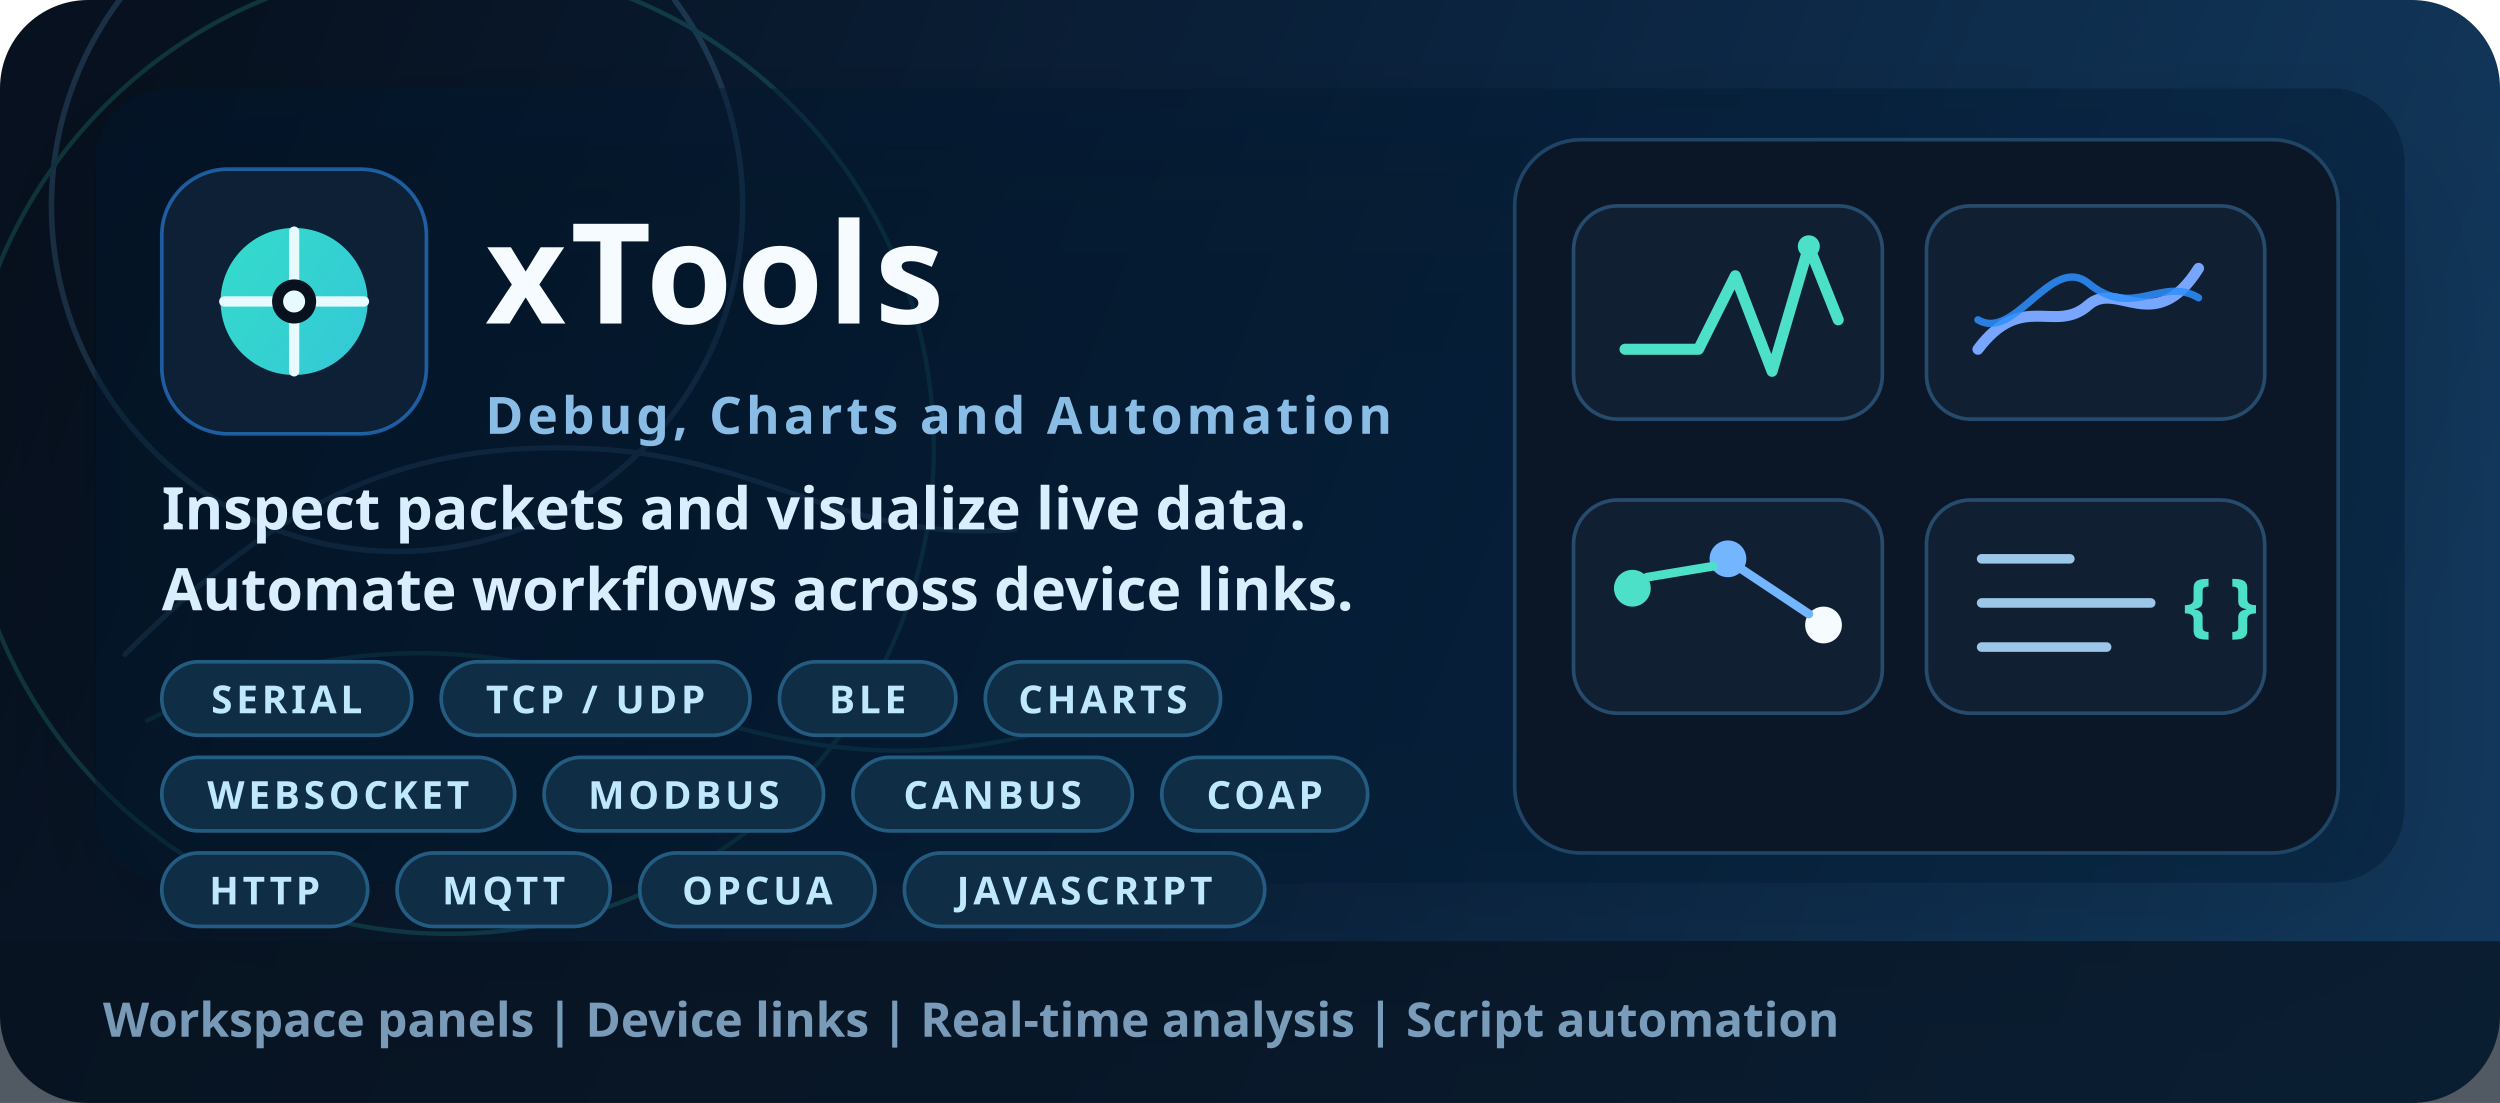
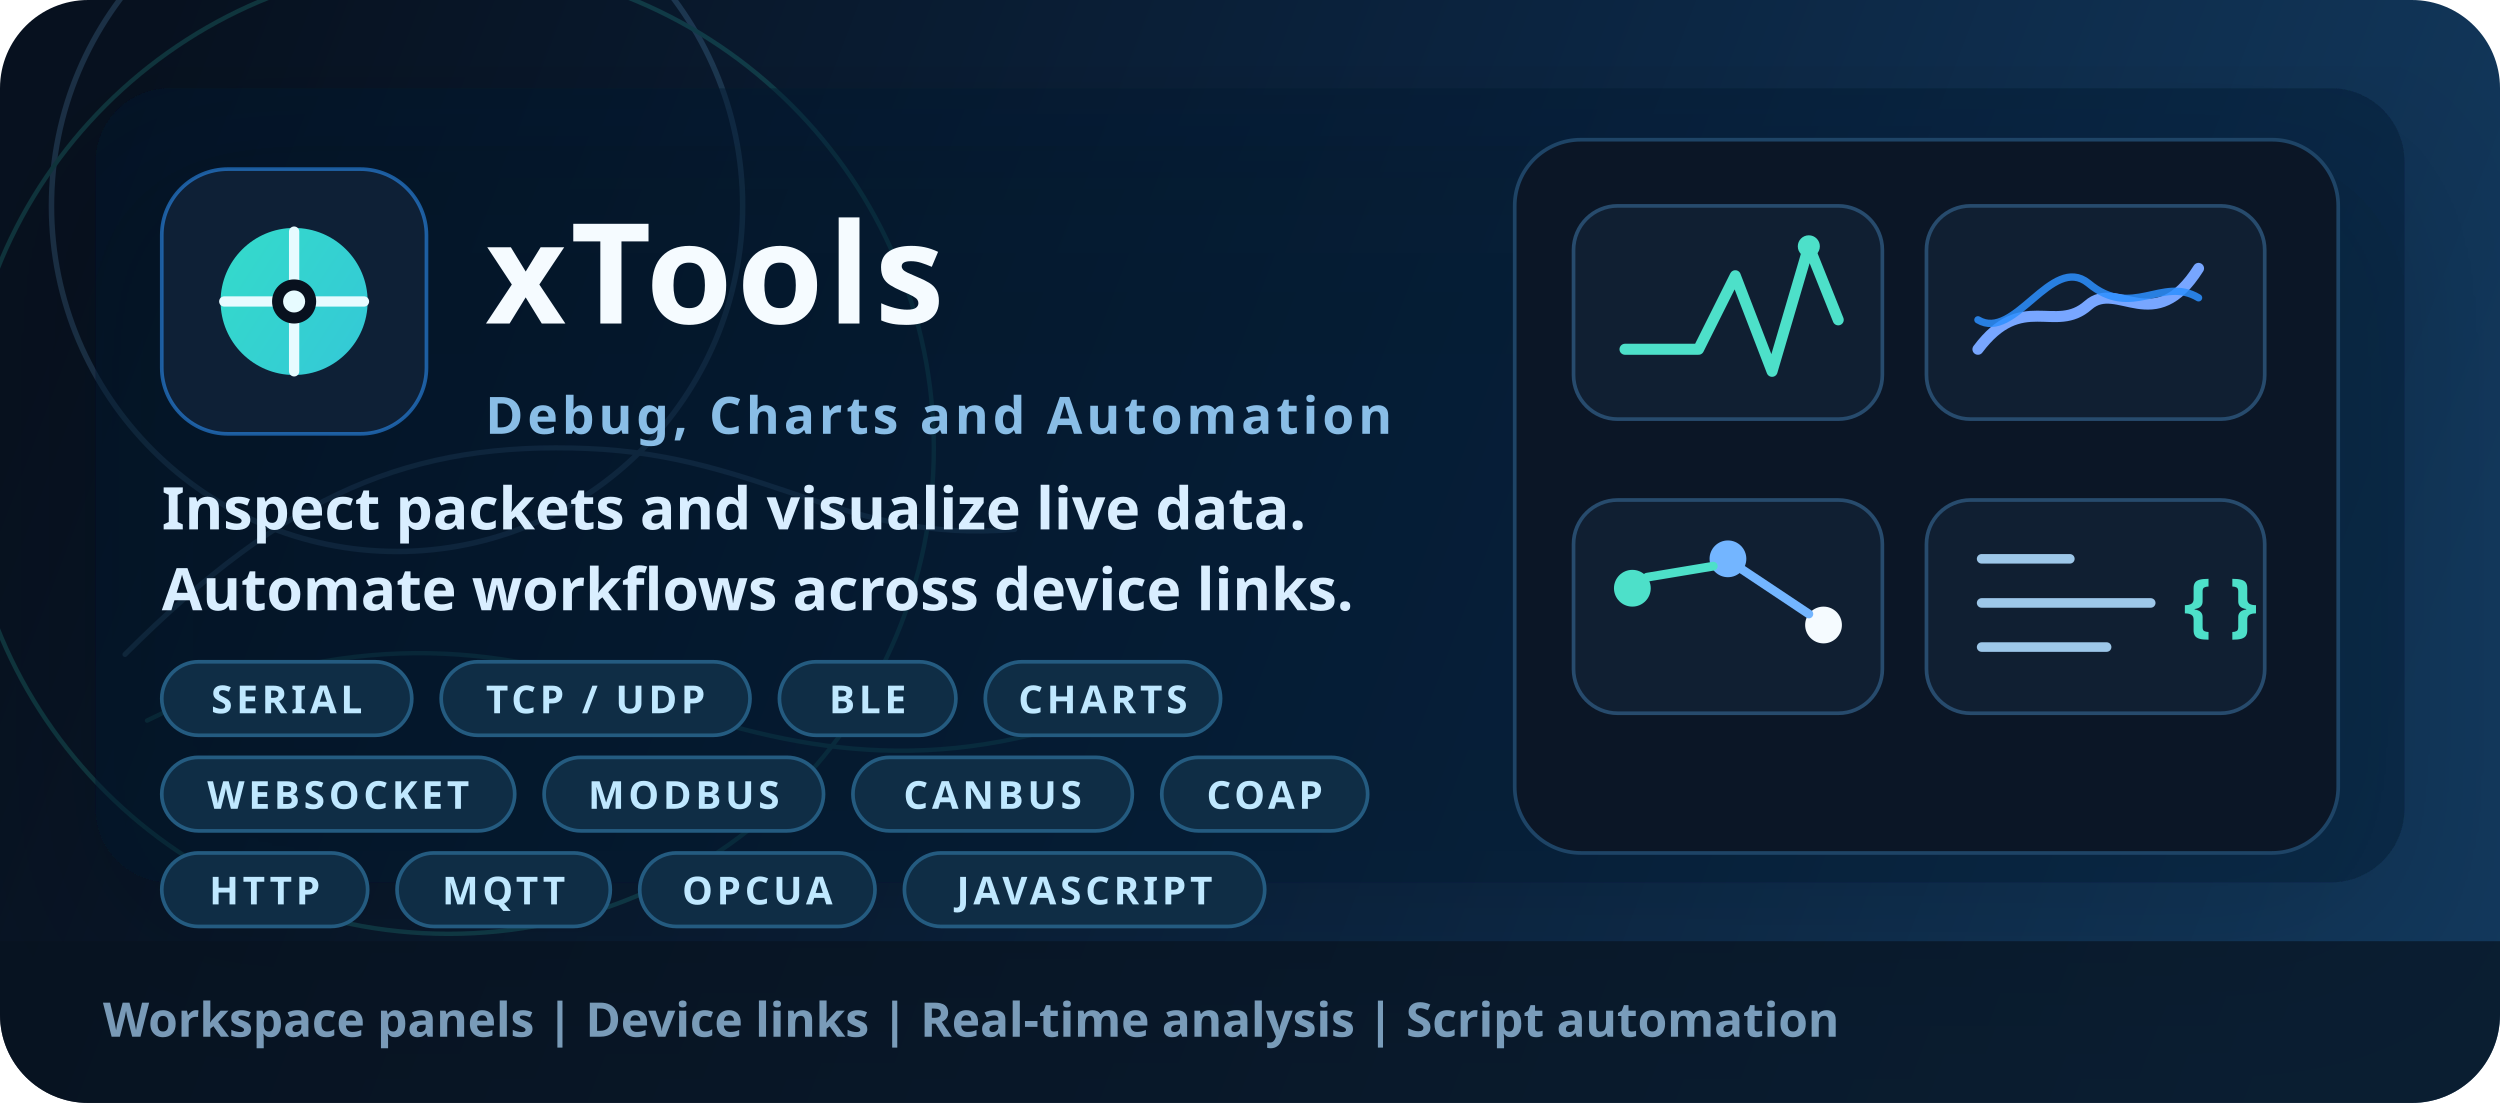
<svg xmlns="http://www.w3.org/2000/svg" width="680" height="300" viewBox="0 0 680 300" fill="none">
  <defs>
    <linearGradient id="bg" x1="36" y1="24" x2="636" y2="252" gradientUnits="userSpaceOnUse">
      <stop stop-color="#07111F" />
      <stop offset="0.55" stop-color="#0B2440" />
      <stop offset="1" stop-color="#12385C" />
    </linearGradient>
    <linearGradient id="accent" x1="48" y1="54" x2="252" y2="186" gradientUnits="userSpaceOnUse">
      <stop stop-color="#35E0C7" />
      <stop offset="1" stop-color="#2F8CFF" />
    </linearGradient>
    <linearGradient id="chart" x1="330" y1="86" x2="512" y2="86" gradientUnits="userSpaceOnUse">
      <stop stop-color="#34D1BF" />
      <stop offset="1" stop-color="#78A6FF" />
    </linearGradient>
    <filter id="shadow" x="0" y="0" width="680" height="300" filterUnits="userSpaceOnUse" color-interpolation-filters="sRGB">
      <feDropShadow dx="0" dy="18" stdDeviation="24" flood-color="#020812" flood-opacity="0.38" />
    </filter>
  </defs>
  <rect width="680" height="300" rx="24" fill="url(#bg)" />
  <g opacity="0.17">
    <circle cx="108" cy="56" r="94" stroke="#7EC7FF" stroke-width="1.5" />
    <circle cx="122" cy="122" r="132" stroke="#35E0C7" stroke-width="1.2" />
    <path d="M34 178C78 134 112 120 160 122C208 124 230 148 276 144" stroke="#7EC7FF" stroke-width="1.4" stroke-linecap="round" />
    <path d="M40 196C88 172 132 174 170 188C208 202 246 212 294 196" stroke="#35E0C7" stroke-width="1.2" stroke-linecap="round" />
  </g>
  <g filter="url(#shadow)">
    <rect x="26" y="24" width="628" height="216" rx="20" fill="#0A1A2D" fill-opacity="0.42" />
  </g>
  <g>
    <rect x="44" y="46" width="72" height="72" rx="18" fill="#0E2036" stroke="#2E96FF" stroke-opacity="0.55" />
    <circle cx="80" cy="82" r="20" fill="url(#accent)" />
    <path d="M80 63V101" stroke="#E7FBFF" stroke-width="2.8" stroke-linecap="round" />
    <path d="M61 82H99" stroke="#E7FBFF" stroke-width="2.8" stroke-linecap="round" />
    <circle cx="80" cy="82" r="6" fill="#08111E" />
    <circle cx="80" cy="82" r="3" fill="#E7FBFF" />
  </g>
  <text x="132" y="88" fill="#F5FBFF" font-family="Segoe UI, Microsoft YaHei, sans-serif" font-size="38" font-weight="700" letter-spacing="1.2">xTools</text>
  <text x="132" y="118" fill="#89BDE6" font-family="Segoe UI, Microsoft YaHei, sans-serif" font-size="14" font-weight="600" letter-spacing="1.1">Debug, Charts and Automation</text>
  <text x="44" y="144" fill="#D9EEFF" font-family="Segoe UI, Microsoft YaHei, sans-serif" font-size="16" font-weight="600">
    <tspan x="44" dy="0">Inspect packets and visualize live data.</tspan>
    <tspan x="44" dy="22">Automate workflows across device links.</tspan>
  </text>
  <g font-family="Segoe UI, Microsoft YaHei, sans-serif" font-size="10.5" font-weight="700" letter-spacing="1.05">
    <rect x="44" y="180" width="68" height="20" rx="10" fill="#0F2D45" stroke="#245B80" />
    <text x="78" y="194" fill="#BFE8FF" text-anchor="middle">SERIAL</text>
    <rect x="120" y="180" width="84" height="20" rx="10" fill="#0F2D45" stroke="#245B80" />
    <text x="162" y="194" fill="#BFE8FF" text-anchor="middle">TCP / UDP</text>
    <rect x="212" y="180" width="48" height="20" rx="10" fill="#0F2D45" stroke="#245B80" />
    <text x="236" y="194" fill="#BFE8FF" text-anchor="middle">BLE</text>
    <rect x="268" y="180" width="64" height="20" rx="10" fill="#0F2D45" stroke="#245B80" />
    <text x="300" y="194" fill="#BFE8FF" text-anchor="middle">CHARTS</text>
    <rect x="44" y="206" width="96" height="20" rx="10" fill="#0F2D45" stroke="#245B80" />
    <text x="92" y="220" fill="#BFE8FF" text-anchor="middle">WEBSOCKET</text>
    <rect x="148" y="206" width="76" height="20" rx="10" fill="#0F2D45" stroke="#245B80" />
    <text x="186" y="220" fill="#BFE8FF" text-anchor="middle">MODBUS</text>
    <rect x="232" y="206" width="76" height="20" rx="10" fill="#0F2D45" stroke="#245B80" />
    <text x="270" y="220" fill="#BFE8FF" text-anchor="middle">CANBUS</text>
    <rect x="316" y="206" width="56" height="20" rx="10" fill="#0F2D45" stroke="#245B80" />
    <text x="344" y="220" fill="#BFE8FF" text-anchor="middle">COAP</text>
    <rect x="44" y="232" width="56" height="20" rx="10" fill="#0F2D45" stroke="#245B80" />
    <text x="72" y="246" fill="#BFE8FF" text-anchor="middle">HTTP</text>
    <rect x="108" y="232" width="58" height="20" rx="10" fill="#0F2D45" stroke="#245B80" />
    <text x="137" y="246" fill="#BFE8FF" text-anchor="middle">MQTT</text>
    <rect x="174" y="232" width="64" height="20" rx="10" fill="#0F2D45" stroke="#245B80" />
    <text x="206" y="246" fill="#BFE8FF" text-anchor="middle">OPCUA</text>
    <rect x="246" y="232" width="98" height="20" rx="10" fill="#0F2D45" stroke="#245B80" />
    <text x="295" y="246" fill="#BFE8FF" text-anchor="middle">JAVASCRIPT</text>
  </g>
  <g>
    <rect x="412" y="38" width="224" height="194" rx="18" fill="#0B1626" stroke="#1E4466" />
    <rect x="428" y="56" width="84" height="58" rx="12" fill="#101F32" stroke="#274B6D" />
    <path d="M442 95H462L472 75L482 101L492 67L500 87" stroke="#4DE0C9" stroke-width="3" stroke-linecap="round" stroke-linejoin="round" />
    <circle cx="492" cy="67" r="3" fill="#4DE0C9" />
    <rect x="524" y="56" width="92" height="58" rx="12" fill="#101F32" stroke="#274B6D" />
    <path d="M538 95C550 79 559 91 568 83C576 76 586 92 598 73" stroke="url(#chart)" stroke-width="3" stroke-linecap="round" />
    <path d="M538 87C548 93 558 69 568 77C580 87 588 75 598 81" stroke="#2D8FFF" stroke-width="2" stroke-linecap="round" opacity="0.85" />
    <rect x="428" y="136" width="84" height="58" rx="12" fill="#101F32" stroke="#274B6D" />
    <circle cx="444" cy="160" r="5" fill="#4DE0C9" />
    <circle cx="470" cy="152" r="5" fill="#73B5FF" />
    <circle cx="496" cy="170" r="5" fill="#F5FBFF" />
    <path d="M448 157L466 154" stroke="#4DE0C9" stroke-width="2.4" stroke-linecap="round" />
    <path d="M474 155L492 167" stroke="#73B5FF" stroke-width="2.4" stroke-linecap="round" />
    <rect x="524" y="136" width="92" height="58" rx="12" fill="#101F32" stroke="#274B6D" />
    <path d="M539 152H563" stroke="#9DC7E9" stroke-width="2.6" stroke-linecap="round" />
    <path d="M539 164H585" stroke="#9DC7E9" stroke-width="2.6" stroke-linecap="round" />
    <path d="M539 176H573" stroke="#9DC7E9" stroke-width="2.6" stroke-linecap="round" />
-     <text x="594" y="171" fill="#4DE0C9" font-family="Consolas, Segoe UI, monospace" font-size="19" font-weight="700">{ }</text>
+     <text x="594" y="171" fill="#4DE0C9" font-family="Consolas, Segoe UI, monospace" font-size="19" font-weight="700">{
+       }</text>
  </g>
  <g opacity="0.9">
-     <rect x="0" y="256" width="680" height="44" fill="#07121F" fill-opacity="0.78" />
-     <text x="28" y="282" fill="#85A8C6" font-family="Segoe UI, Microsoft YaHei, sans-serif" font-size="13" font-weight="600">Workspace panels  |  Device links  |  Real-time analysis  |  Script automation</text>
+     <path d="M0 256H680V276C680 289.255 669.255 300 656 300H24C10.745 300 0 289.255 0 276V256Z" fill="#07121F" fill-opacity="0.78" />
+     <text x="28" y="282" fill="#85A8C6" font-family="Segoe UI, Microsoft YaHei, sans-serif" font-size="13" font-weight="600">Workspace panels | Device links | Real-time analysis | Script automation</text>
  </g>
</svg>
